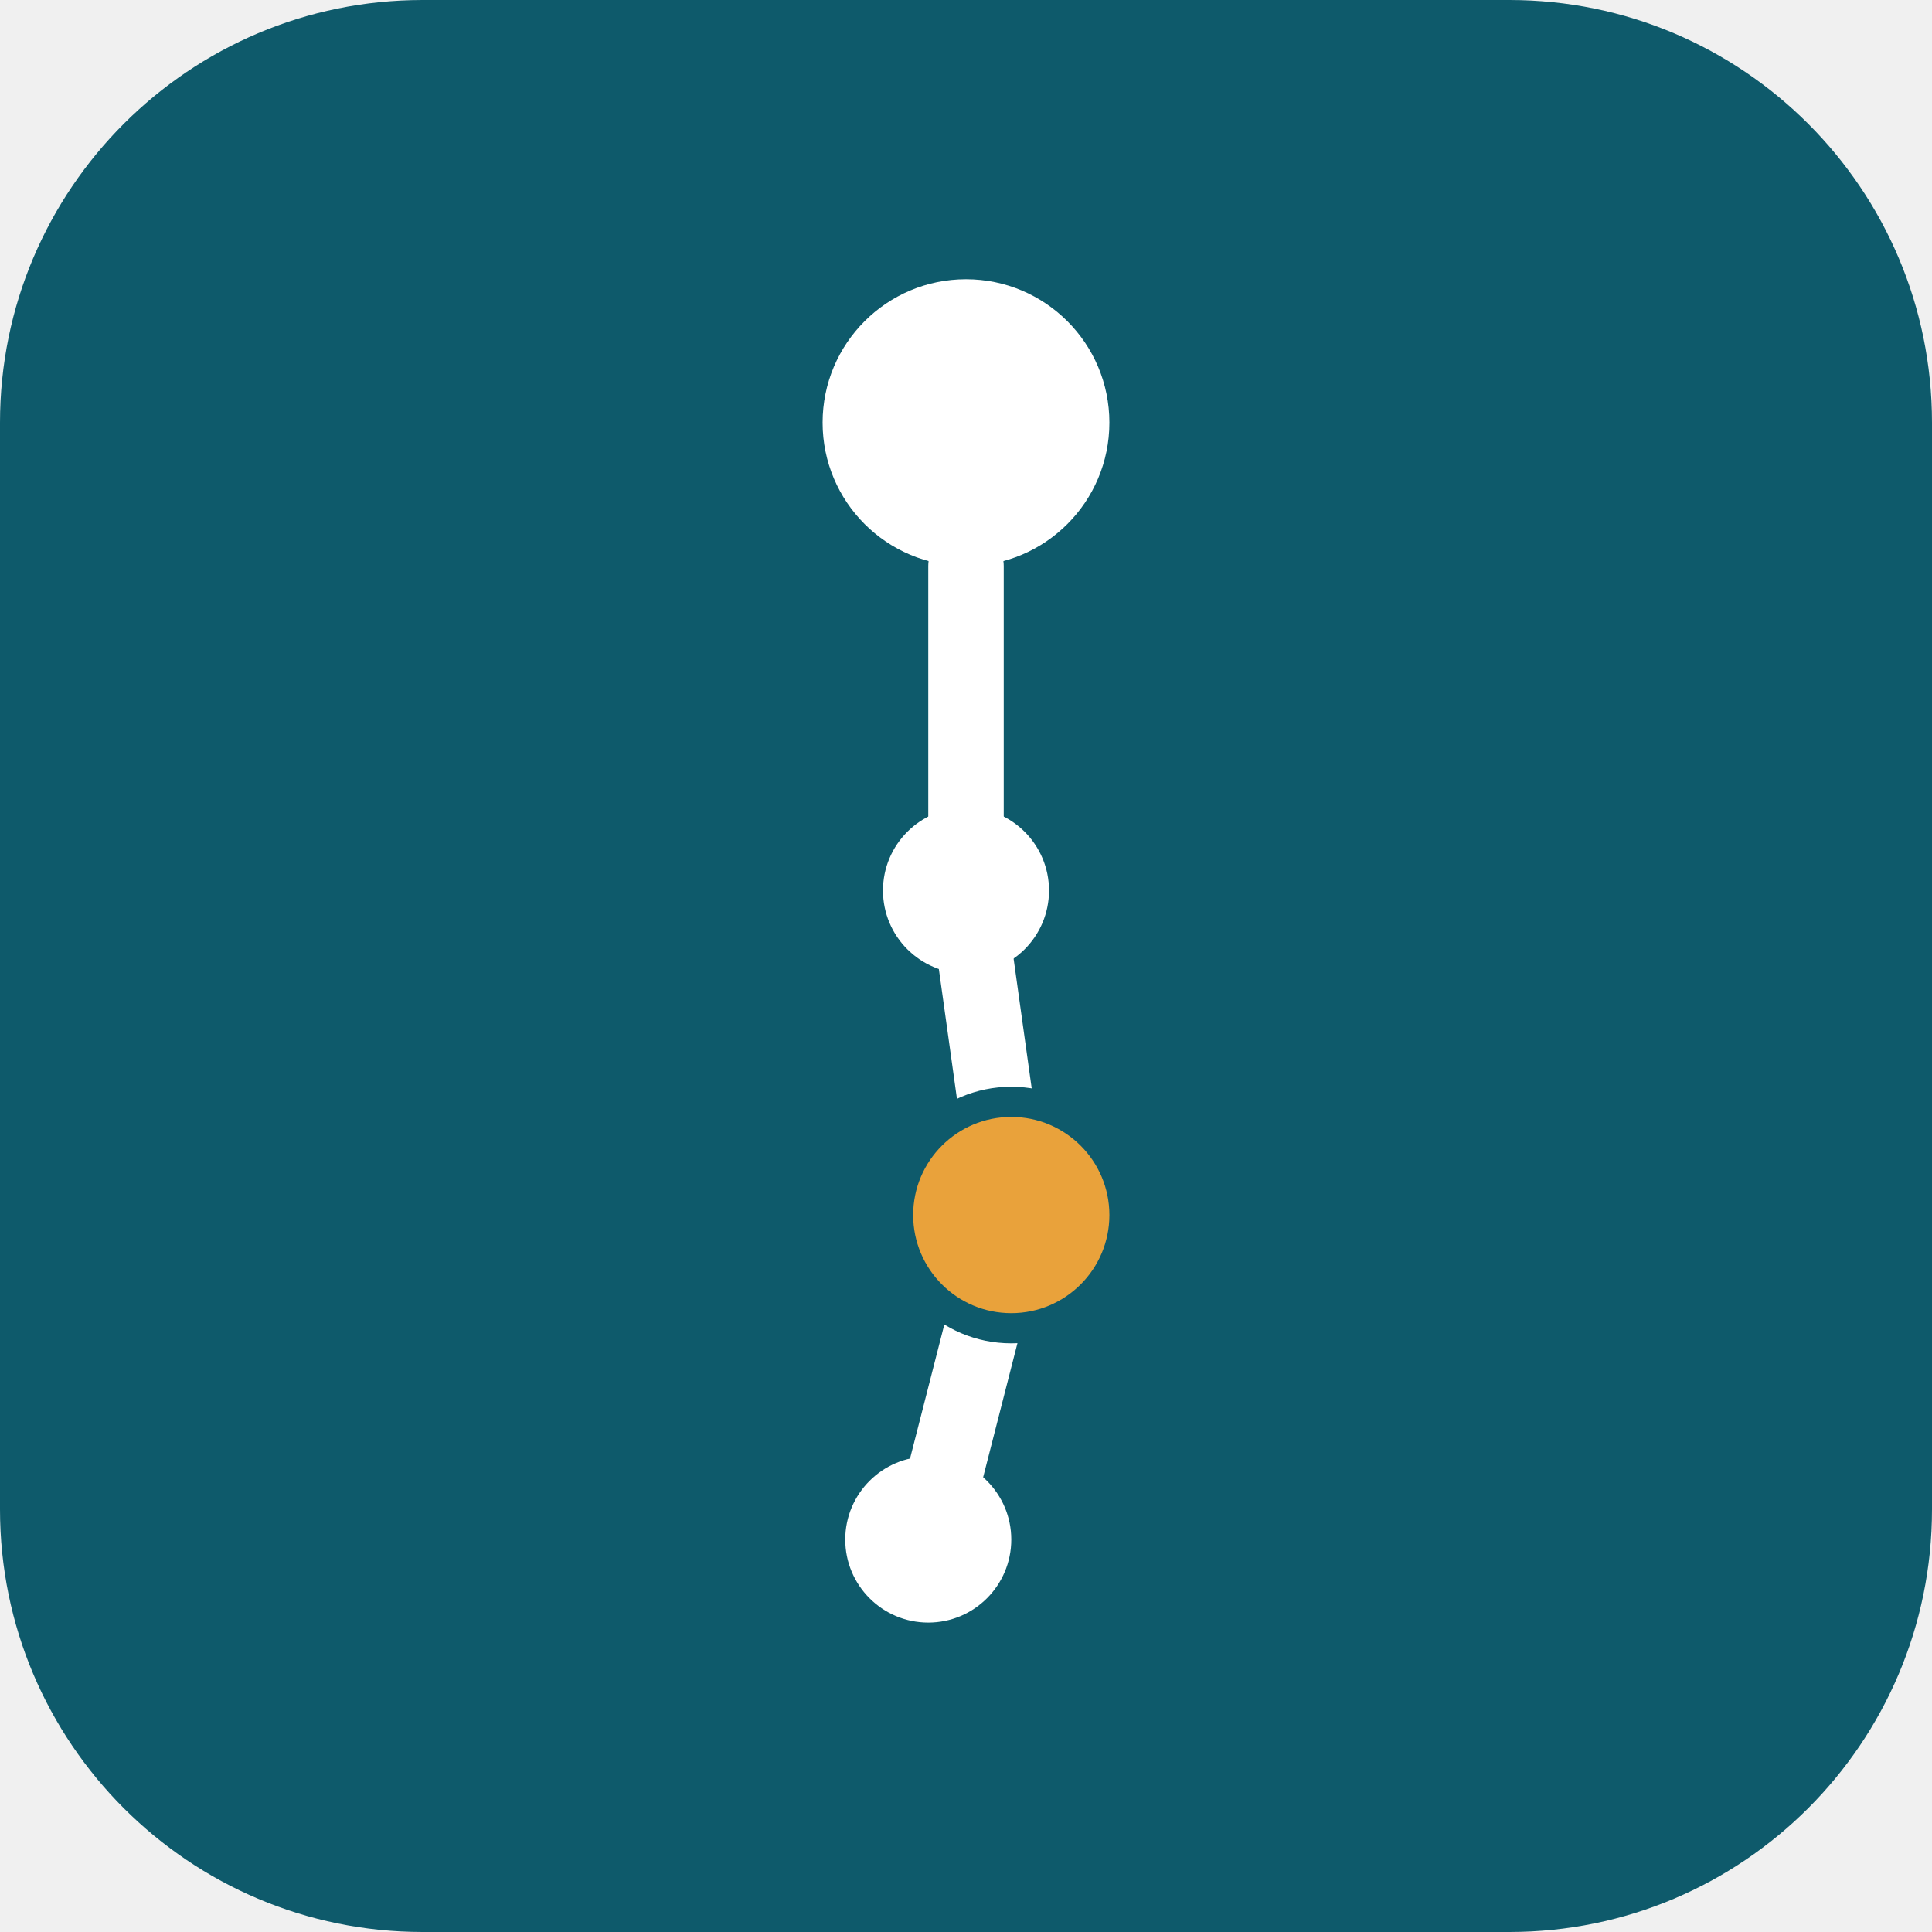
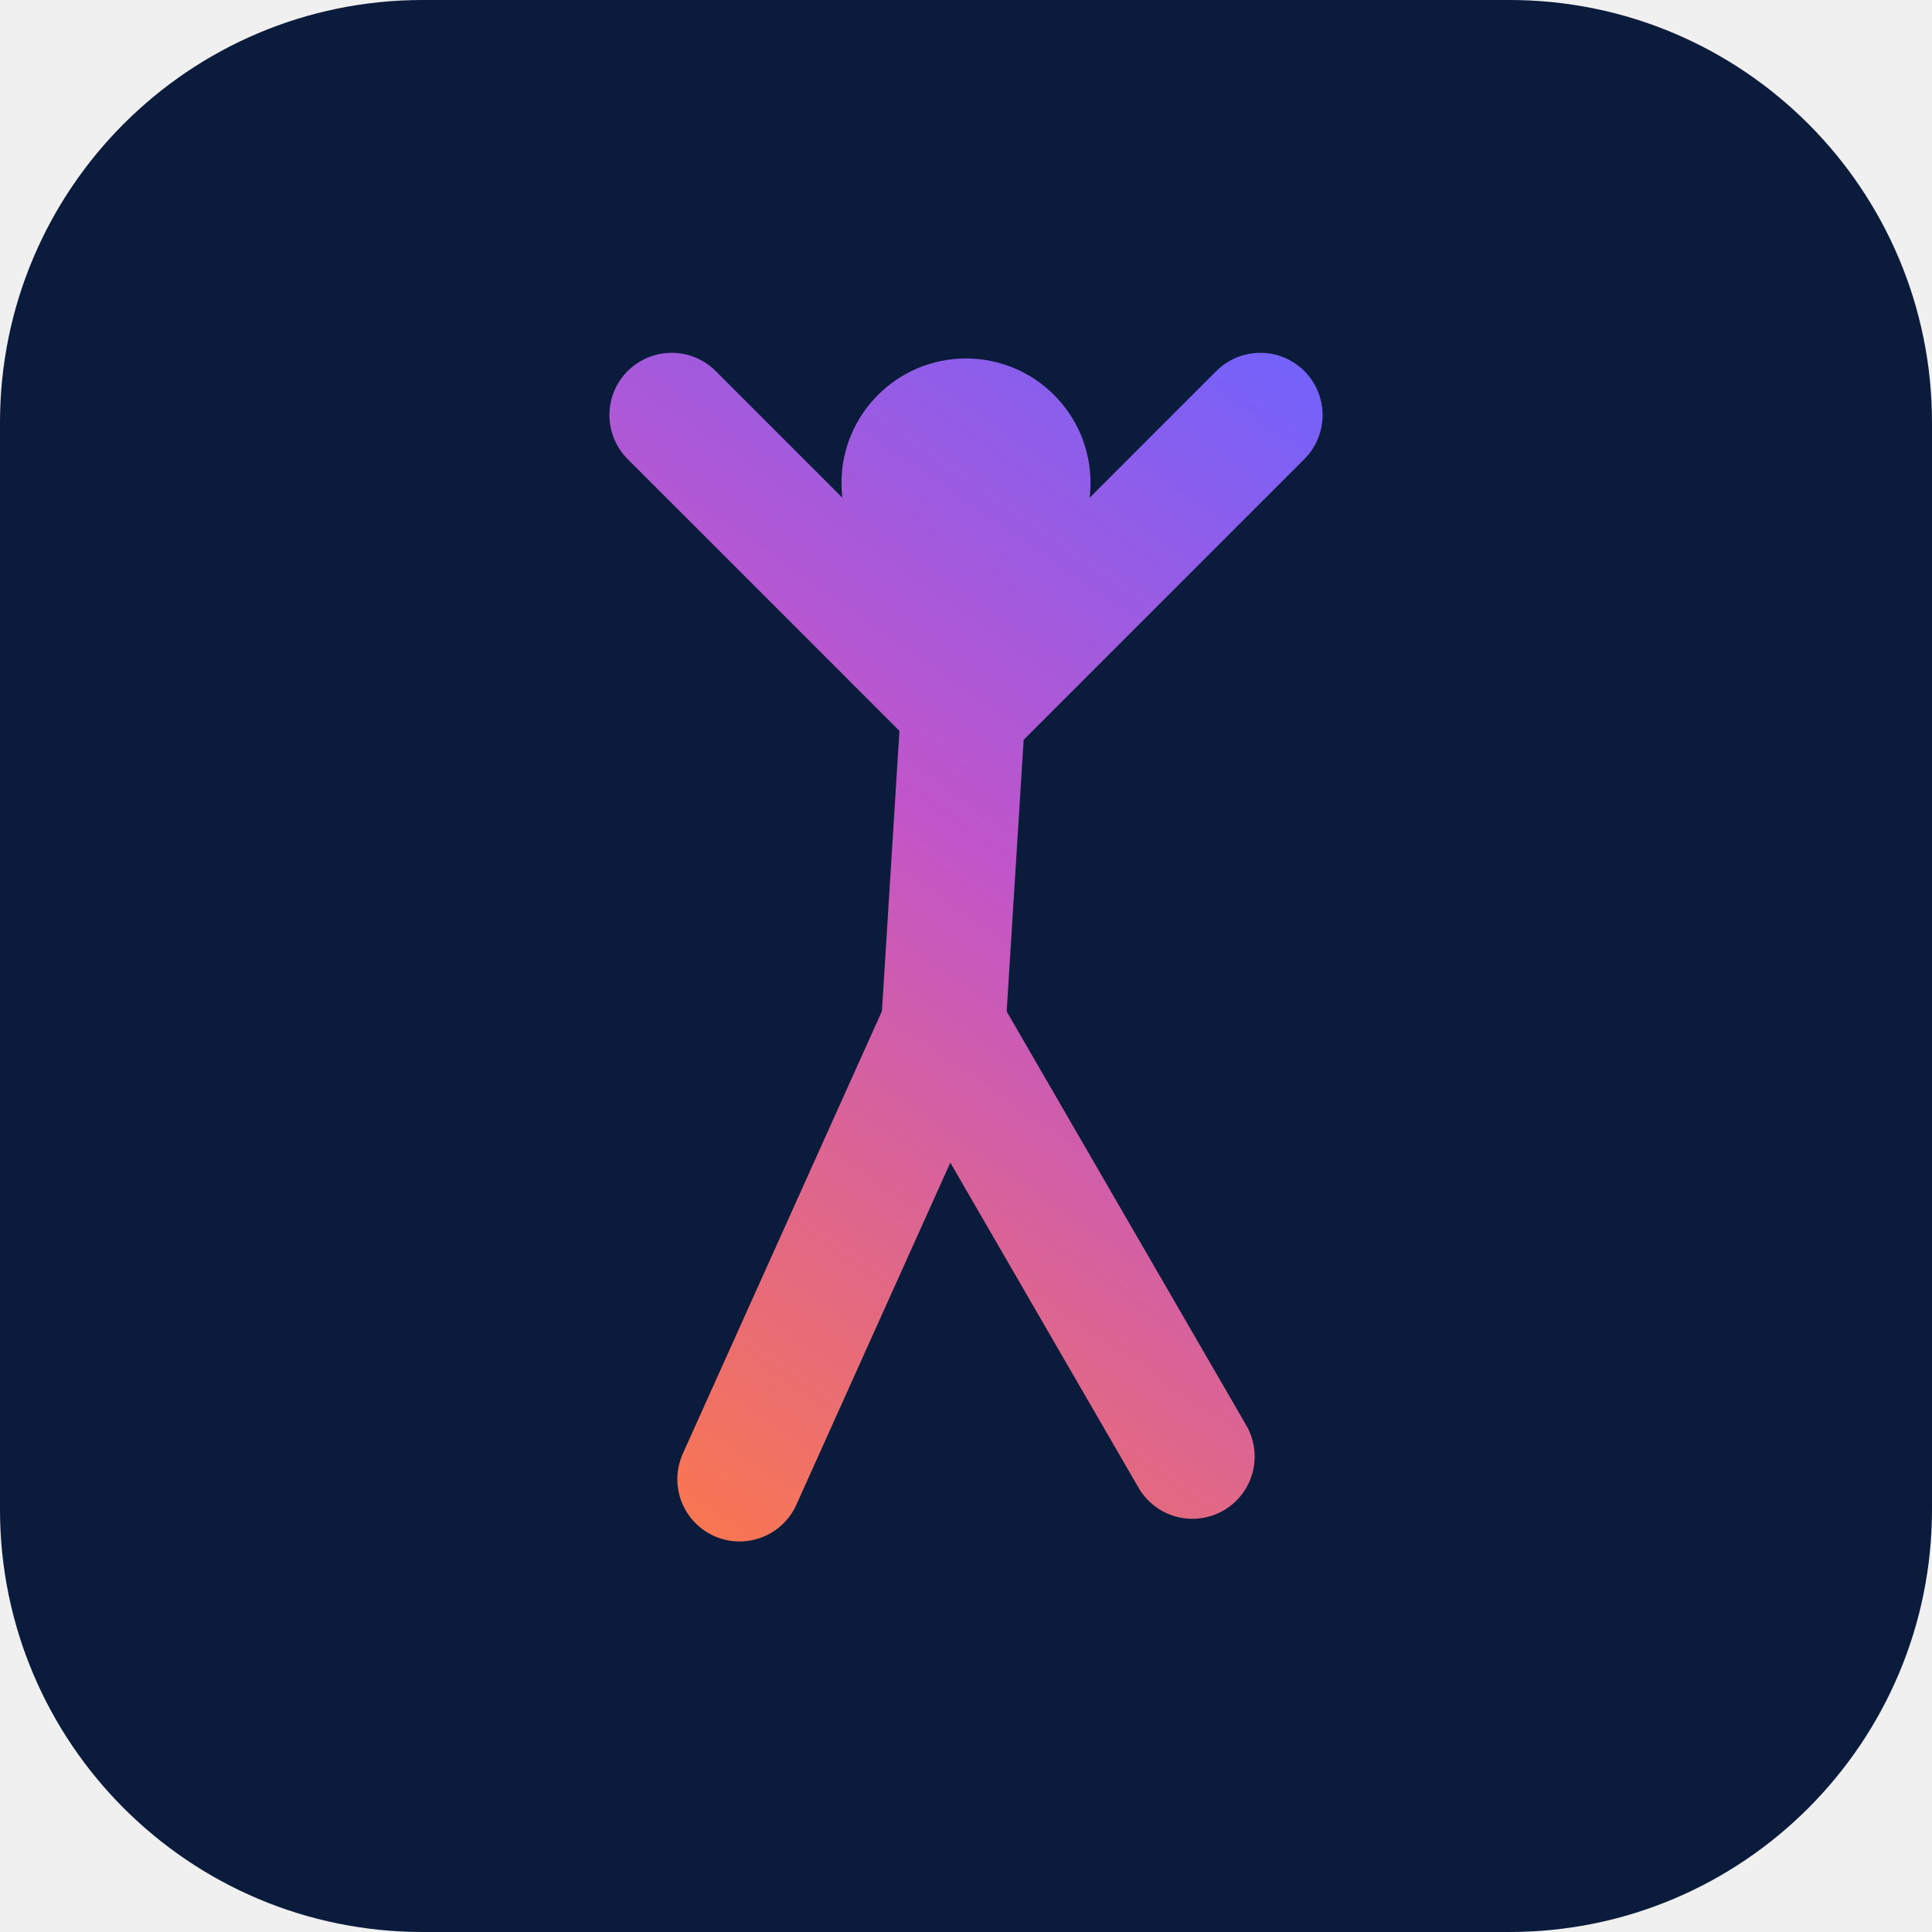
<svg xmlns="http://www.w3.org/2000/svg" width="512" height="512" viewBox="0 0 512 512">
-   <rect width="512" height="512" rx="112" fill="#0E5A6B" />
-   <path d="M256 150 256 236 268 322 246 408" fill="none" stroke="#FFFFFF" stroke-width="20" stroke-linecap="round" stroke-linejoin="round" />
-   <circle cx="256" cy="112" r="38" fill="#FFFFFF" />
-   <circle cx="256" cy="236" r="22" fill="#FFFFFF" />
-   <circle cx="268" cy="322" r="30" fill="#E9A23B" stroke="#0E5A6B" stroke-width="8" />
-   <circle cx="246" cy="408" r="22" fill="#FFFFFF" />
+   <defs>
+     <linearGradient id="g" x1="14" y1="58" x2="50" y2="6" gradientUnits="userSpaceOnUse">
+       <stop offset="0" stop-color="#FF7A45" />
+       <stop offset=".55" stop-color="#C255C9" />
+       <stop offset="1" stop-color="#6C63FF" />
+     </linearGradient>
+   </defs>
+   <rect width="512" height="512" rx="112" fill="#0B1B3B" />
+   <g transform="translate(64 56) scale(6)">
+     <g fill="none" stroke="url(#g)" stroke-width="5.5" stroke-linecap="round" stroke-linejoin="round">
+       <path d="M32 20 L31 36" />
+       <path d="M32 22 L19 9" />
+       <path d="M32 22 L45 9" />
+       <path d="M31 36 L22 56" />
+       <path d="M31 36 L42 55" />
+     </g>
+     <circle cx="32" cy="12" r="5.5" fill="url(#g)" />
+   </g>
</svg>
